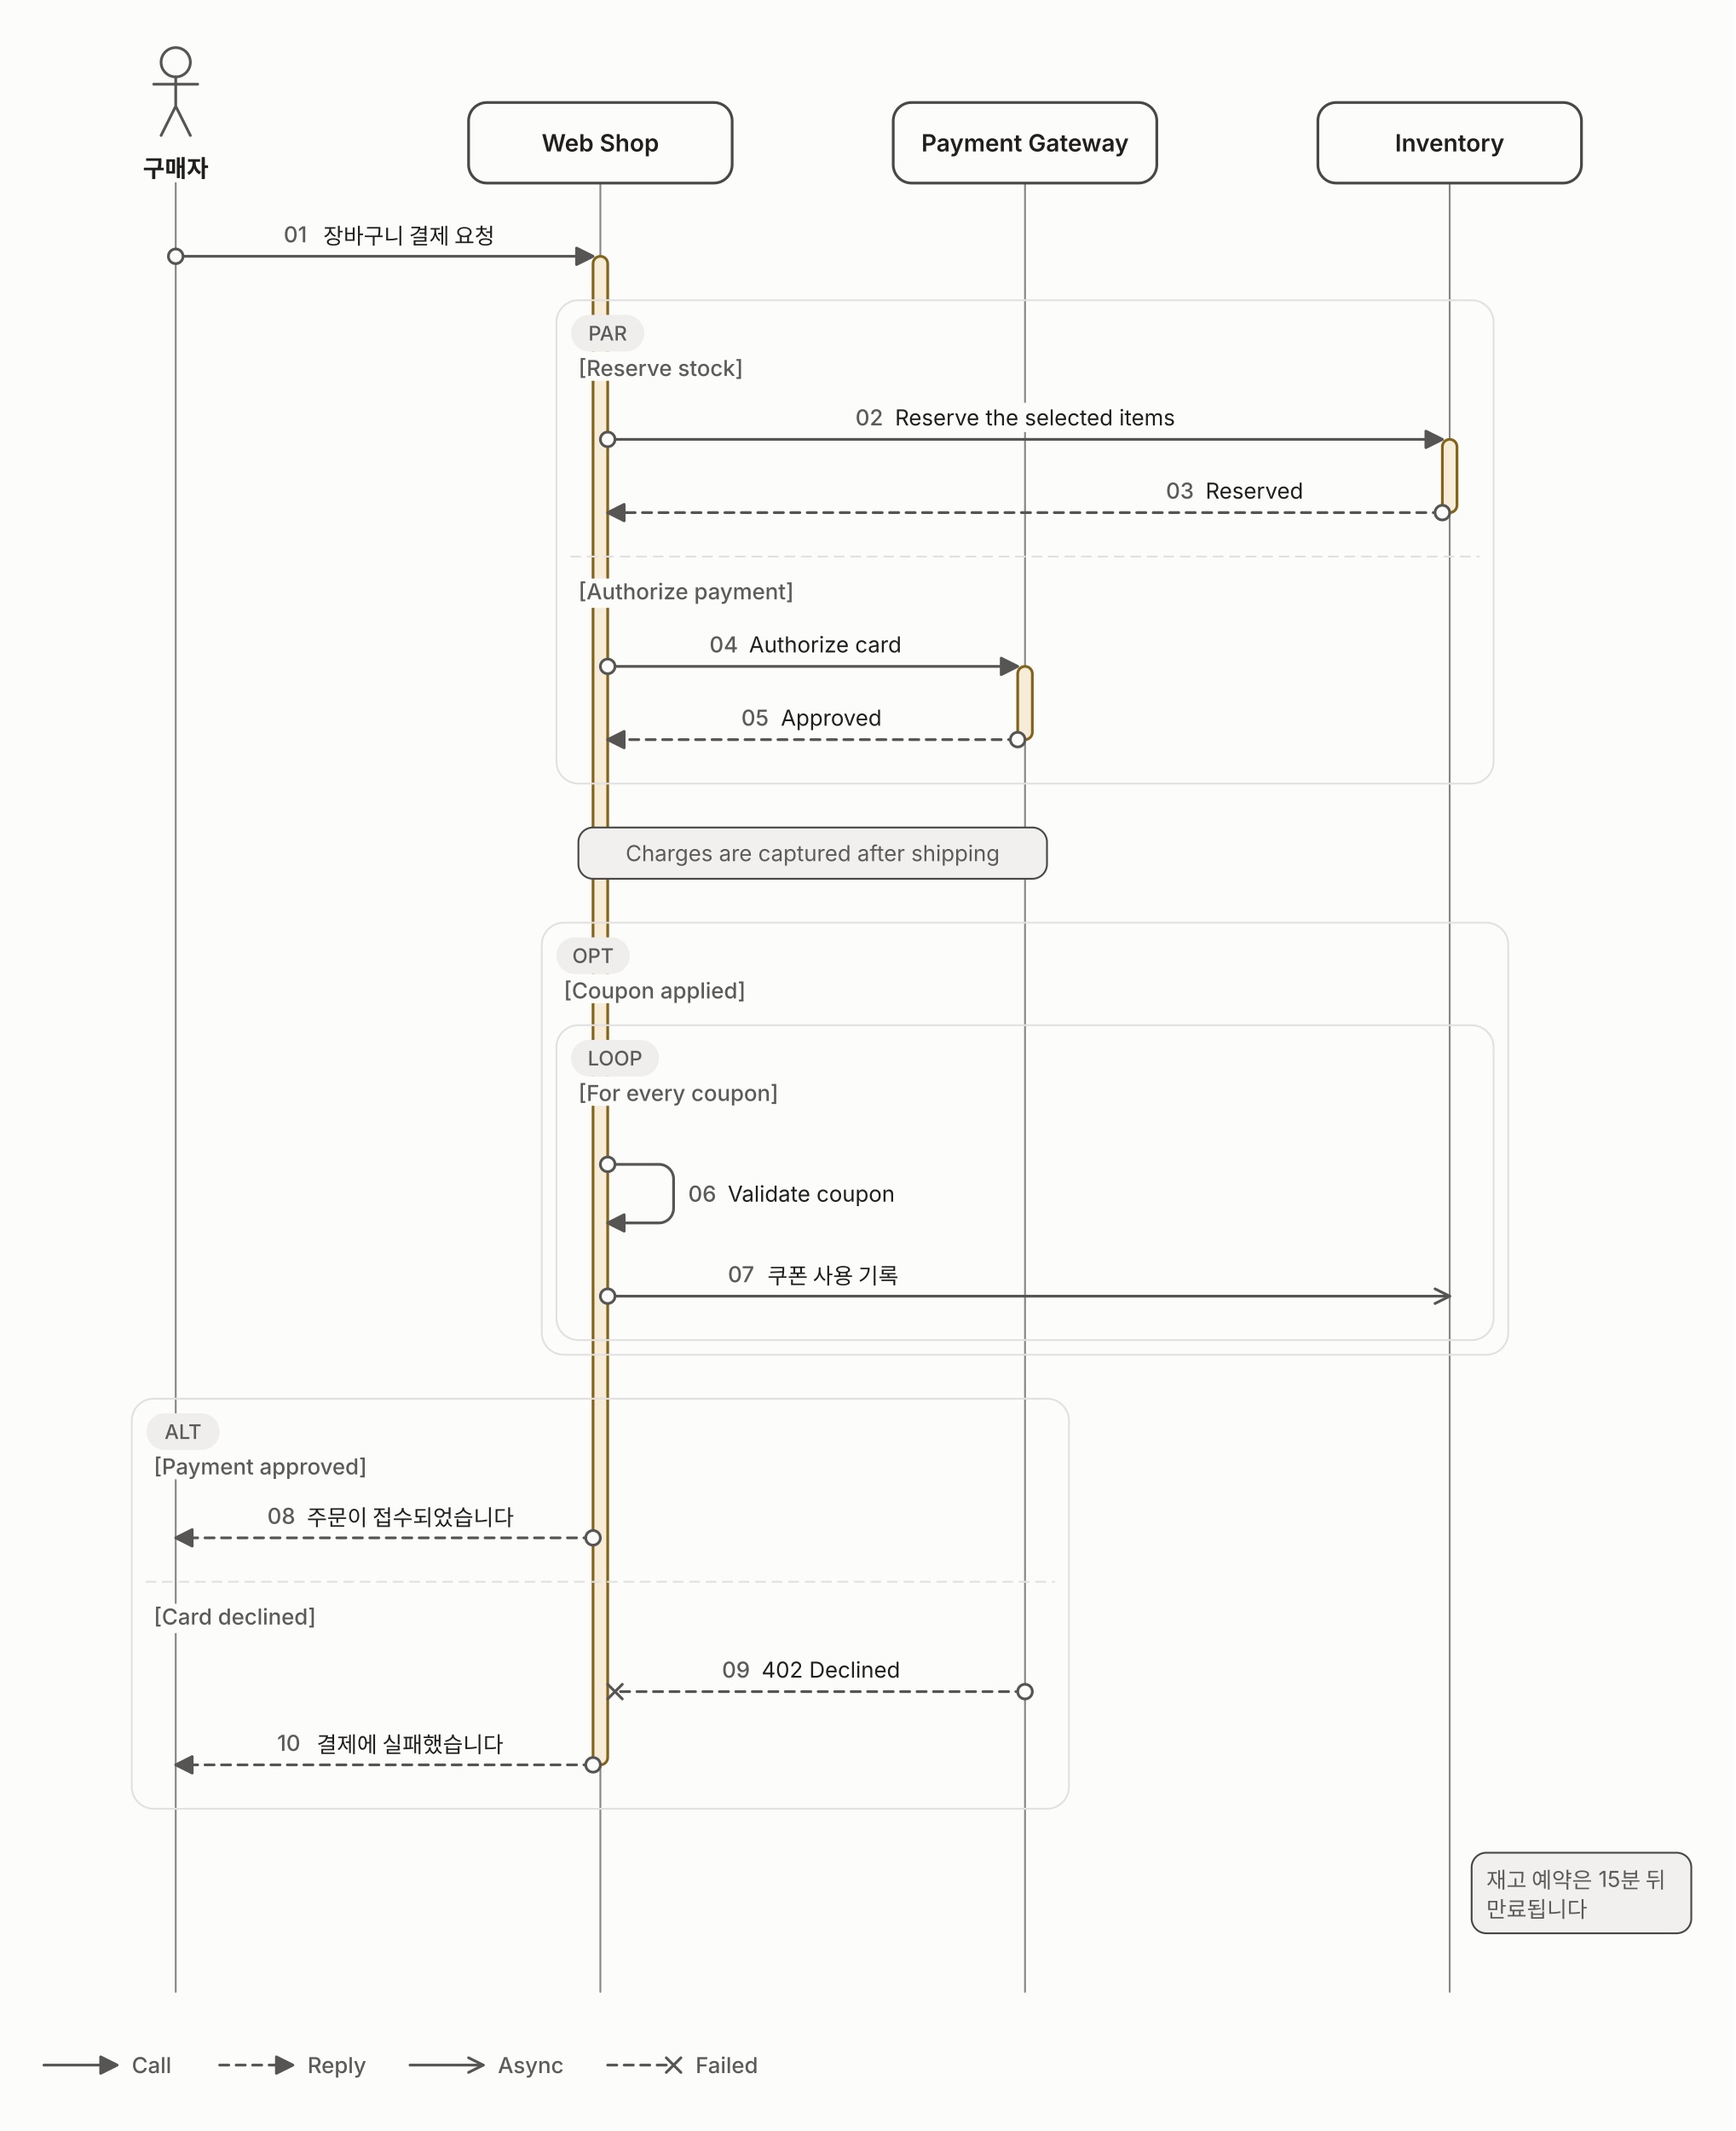
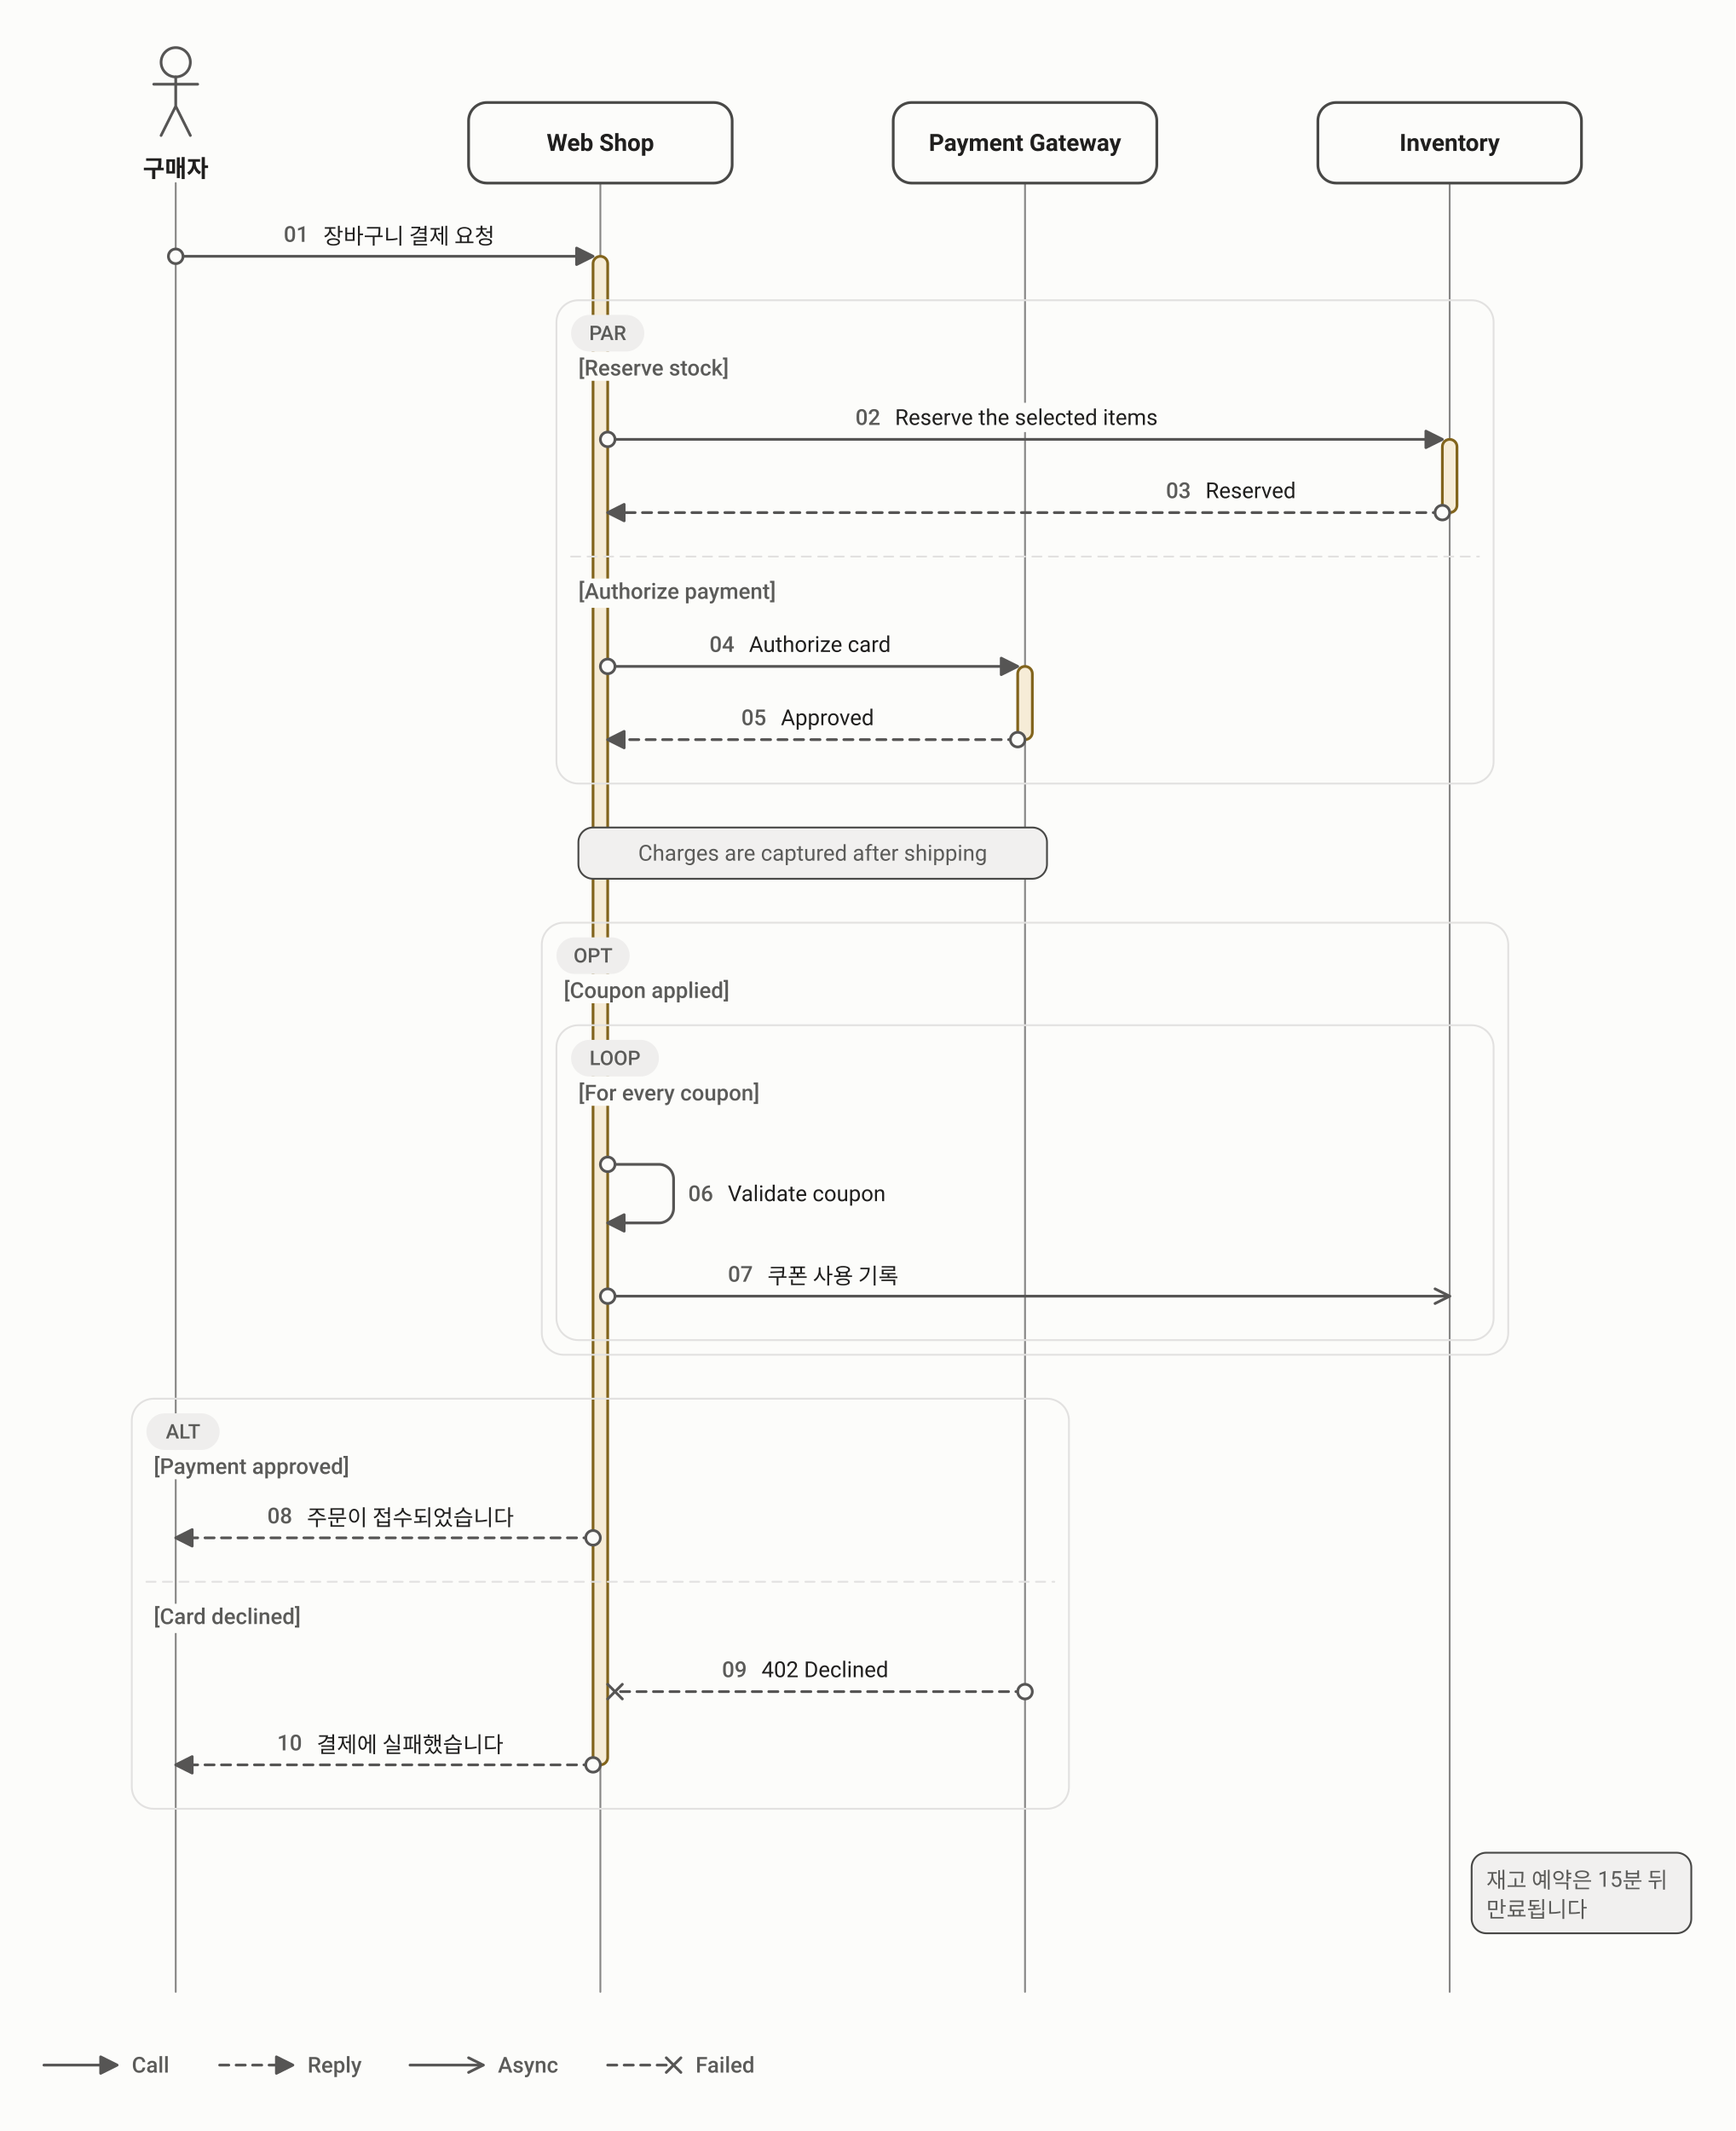
<svg xmlns="http://www.w3.org/2000/svg" class="ursula" data-theme="band" viewBox="0 0 948 1164" width="948" height="1164" role="img">
-   <style>.ursula{font-family:'IBM Plex Sans KR', 'Apple SD Gothic Neo', 'Noto Sans KR', -apple-system, sans-serif}
+   <style>.ursula{font-family:-apple-system, BlinkMacSystemFont, 'Segoe UI', Roboto, 'Helvetica Neue', 'Apple SD Gothic Neo', 'Noto Sans KR', 'Malgun Gothic', sans-serif}
.ursula-bg{fill:var(--ursula-surface,#fcfcfa)}
- .ursula-name{font:600 13px 'IBM Plex Sans KR', 'Apple SD Gothic Neo', 'Noto Sans KR', -apple-system, sans-serif;fill:var(--ursula-fg,#201f1e);text-anchor:middle}
- .ursula-sub{font:400 12px 'IBM Plex Sans KR', 'Apple SD Gothic Neo', 'Noto Sans KR', -apple-system, sans-serif;fill:var(--ursula-muted,#5b5b59);text-anchor:middle}
- .ursula-body{font:400 12px 'IBM Plex Sans KR', 'Apple SD Gothic Neo', 'Noto Sans KR', -apple-system, sans-serif;fill:var(--ursula-fg,#201f1e)}
- .ursula-label{font:500 12px 'IBM Plex Sans KR', 'Apple SD Gothic Neo', 'Noto Sans KR', -apple-system, sans-serif;fill:var(--ursula-muted,#5b5b59);text-anchor:middle}
- .ursula-legend{font:500 12px 'IBM Plex Sans KR', 'Apple SD Gothic Neo', 'Noto Sans KR', -apple-system, sans-serif;fill:var(--ursula-muted,#5b5b59)}
- .ursula-tag-text{font:500 11px 'IBM Plex Sans KR', 'Apple SD Gothic Neo', 'Noto Sans KR', -apple-system, sans-serif;fill:var(--ursula-muted,#5b5b59);text-anchor:middle}
+ .ursula-name{font:600 13px -apple-system, BlinkMacSystemFont, 'Segoe UI', Roboto, 'Helvetica Neue', 'Apple SD Gothic Neo', 'Noto Sans KR', 'Malgun Gothic', sans-serif;fill:var(--ursula-fg,#201f1e);text-anchor:middle}
+ .ursula-sub{font:400 12px -apple-system, BlinkMacSystemFont, 'Segoe UI', Roboto, 'Helvetica Neue', 'Apple SD Gothic Neo', 'Noto Sans KR', 'Malgun Gothic', sans-serif;fill:var(--ursula-muted,#5b5b59);text-anchor:middle}
+ .ursula-body{font:400 12px -apple-system, BlinkMacSystemFont, 'Segoe UI', Roboto, 'Helvetica Neue', 'Apple SD Gothic Neo', 'Noto Sans KR', 'Malgun Gothic', sans-serif;fill:var(--ursula-fg,#201f1e)}
+ .ursula-label{font:500 12px -apple-system, BlinkMacSystemFont, 'Segoe UI', Roboto, 'Helvetica Neue', 'Apple SD Gothic Neo', 'Noto Sans KR', 'Malgun Gothic', sans-serif;fill:var(--ursula-muted,#5b5b59);text-anchor:middle}
+ .ursula-legend{font:500 12px -apple-system, BlinkMacSystemFont, 'Segoe UI', Roboto, 'Helvetica Neue', 'Apple SD Gothic Neo', 'Noto Sans KR', 'Malgun Gothic', sans-serif;fill:var(--ursula-muted,#5b5b59)}
+ .ursula-tag-text{font:500 11px -apple-system, BlinkMacSystemFont, 'Segoe UI', Roboto, 'Helvetica Neue', 'Apple SD Gothic Neo', 'Noto Sans KR', 'Malgun Gothic', sans-serif;fill:var(--ursula-muted,#5b5b59);text-anchor:middle}
.ursula-start{text-anchor:start}
.ursula-middle{text-anchor:middle}
.ursula-box{fill:var(--ursula-surface,#fcfcfa);stroke:var(--ursula-border,#484846);stroke-width:1.5;stroke-linejoin:round}
.ursula-active{fill:var(--ursula-accent-tint,#f6ecd7);stroke:var(--ursula-accent,#82641c);stroke-width:1.5}
.ursula-note{fill:var(--ursula-chip-fill,#f1f0ef);stroke:var(--ursula-border,#484846);stroke-width:1}
.ursula-rule{fill:none;stroke:var(--ursula-surface,#fcfcfa);stroke-width:1}
.ursula-tag{fill:var(--ursula-lane,#efeeed)}
.ursula-edge{fill:none;stroke:var(--ursula-line,#565554);stroke-width:1.5;stroke-linecap:round;stroke-linejoin:round}
.ursula-edge--pending{stroke-dasharray:5 4}
.ursula-edge--msg{stroke:var(--ursula-line,#565554)}
.ursula-edge--msg.ursula-edge--pending{stroke-dasharray:5 4}
.ursula-port{display:inline;fill:var(--ursula-surface,#fcfcfa);stroke:var(--ursula-line,#565554);stroke-width:1.5}
.ursula-port--msg{stroke:var(--ursula-line,#565554)}
.ursula-lifeline{fill:none;stroke:var(--ursula-faint,#878685);stroke-width:1;stroke-linecap:round}
.ursula-frame{fill:none;stroke:var(--ursula-hair,#e2e1e0);stroke-width:1}
.ursula-frame-split{fill:none;stroke:var(--ursula-hair,#e2e1e0);stroke-width:1;stroke-dasharray:5 4;stroke-linecap:round}
.ursula-head{stroke-width:1.5;stroke-linejoin:round}
.ursula-head--msg{fill:var(--ursula-line,#565554);stroke:var(--ursula-line,#565554)}
@media (prefers-color-scheme: dark){
- .ursula{font-family:'IBM Plex Sans KR', 'Apple SD Gothic Neo', 'Noto Sans KR', -apple-system, sans-serif}
+ .ursula{font-family:-apple-system, BlinkMacSystemFont, 'Segoe UI', Roboto, 'Helvetica Neue', 'Apple SD Gothic Neo', 'Noto Sans KR', 'Malgun Gothic', sans-serif}
.ursula-bg{fill:var(--ursula-surface,#171614)}
- .ursula-name{font:600 13px 'IBM Plex Sans KR', 'Apple SD Gothic Neo', 'Noto Sans KR', -apple-system, sans-serif;fill:var(--ursula-fg,#efeeec);text-anchor:middle}
- .ursula-sub{font:400 12px 'IBM Plex Sans KR', 'Apple SD Gothic Neo', 'Noto Sans KR', -apple-system, sans-serif;fill:var(--ursula-muted,#b2b1af);text-anchor:middle}
- .ursula-body{font:400 12px 'IBM Plex Sans KR', 'Apple SD Gothic Neo', 'Noto Sans KR', -apple-system, sans-serif;fill:var(--ursula-fg,#efeeec)}
- .ursula-label{font:500 12px 'IBM Plex Sans KR', 'Apple SD Gothic Neo', 'Noto Sans KR', -apple-system, sans-serif;fill:var(--ursula-muted,#b2b1af);text-anchor:middle}
- .ursula-legend{font:500 12px 'IBM Plex Sans KR', 'Apple SD Gothic Neo', 'Noto Sans KR', -apple-system, sans-serif;fill:var(--ursula-muted,#b2b1af)}
- .ursula-tag-text{font:500 11px 'IBM Plex Sans KR', 'Apple SD Gothic Neo', 'Noto Sans KR', -apple-system, sans-serif;fill:var(--ursula-muted,#b2b1af);text-anchor:middle}
+ .ursula-name{font:600 13px -apple-system, BlinkMacSystemFont, 'Segoe UI', Roboto, 'Helvetica Neue', 'Apple SD Gothic Neo', 'Noto Sans KR', 'Malgun Gothic', sans-serif;fill:var(--ursula-fg,#efeeec);text-anchor:middle}
+ .ursula-sub{font:400 12px -apple-system, BlinkMacSystemFont, 'Segoe UI', Roboto, 'Helvetica Neue', 'Apple SD Gothic Neo', 'Noto Sans KR', 'Malgun Gothic', sans-serif;fill:var(--ursula-muted,#b2b1af);text-anchor:middle}
+ .ursula-body{font:400 12px -apple-system, BlinkMacSystemFont, 'Segoe UI', Roboto, 'Helvetica Neue', 'Apple SD Gothic Neo', 'Noto Sans KR', 'Malgun Gothic', sans-serif;fill:var(--ursula-fg,#efeeec)}
+ .ursula-label{font:500 12px -apple-system, BlinkMacSystemFont, 'Segoe UI', Roboto, 'Helvetica Neue', 'Apple SD Gothic Neo', 'Noto Sans KR', 'Malgun Gothic', sans-serif;fill:var(--ursula-muted,#b2b1af);text-anchor:middle}
+ .ursula-legend{font:500 12px -apple-system, BlinkMacSystemFont, 'Segoe UI', Roboto, 'Helvetica Neue', 'Apple SD Gothic Neo', 'Noto Sans KR', 'Malgun Gothic', sans-serif;fill:var(--ursula-muted,#b2b1af)}
+ .ursula-tag-text{font:500 11px -apple-system, BlinkMacSystemFont, 'Segoe UI', Roboto, 'Helvetica Neue', 'Apple SD Gothic Neo', 'Noto Sans KR', 'Malgun Gothic', sans-serif;fill:var(--ursula-muted,#b2b1af);text-anchor:middle}
.ursula-start{text-anchor:start}
.ursula-middle{text-anchor:middle}
.ursula-box{fill:var(--ursula-surface,#171614);stroke:var(--ursula-border,#bebdbb);stroke-width:1.5;stroke-linejoin:round}
.ursula-active{fill:var(--ursula-accent-tint,#372c15);stroke:var(--ursula-accent,#dab975);stroke-width:1.5}
.ursula-note{fill:var(--ursula-chip-fill,#252422);stroke:var(--ursula-border,#bebdbb);stroke-width:1}
.ursula-rule{fill:none;stroke:var(--ursula-surface,#171614);stroke-width:1}
.ursula-tag{fill:var(--ursula-lane,#252422)}
.ursula-edge{fill:none;stroke:var(--ursula-line,#a5a4a2);stroke-width:1.5;stroke-linecap:round;stroke-linejoin:round}
.ursula-edge--pending{stroke-dasharray:5 4}
.ursula-edge--msg{stroke:var(--ursula-line,#a5a4a2)}
.ursula-edge--msg.ursula-edge--pending{stroke-dasharray:5 4}
.ursula-port{display:inline;fill:var(--ursula-surface,#171614);stroke:var(--ursula-line,#a5a4a2);stroke-width:1.5}
.ursula-port--msg{stroke:var(--ursula-line,#a5a4a2)}
.ursula-lifeline{fill:none;stroke:var(--ursula-faint,#757472);stroke-width:1;stroke-linecap:round}
.ursula-frame{fill:none;stroke:var(--ursula-hair,#2c2b2a);stroke-width:1}
.ursula-frame-split{fill:none;stroke:var(--ursula-hair,#2c2b2a);stroke-width:1;stroke-dasharray:5 4;stroke-linecap:round}
.ursula-head{stroke-width:1.5;stroke-linejoin:round}
.ursula-head--msg{fill:var(--ursula-line,#a5a4a2);stroke:var(--ursula-line,#a5a4a2)}
}</style>
  <defs>
    <marker id="ursula-arrow-msg-end" viewBox="0 0 9 9" refX="0" refY="4.5" markerWidth="9" markerHeight="9" markerUnits="userSpaceOnUse" orient="auto" overflow="visible">
      <path class="ursula-head ursula-head--msg" d="M0 0L9 4.5L0 9Z" />
    </marker>
  </defs>
  <rect class="ursula-bg" x="0" y="0" width="948" height="1164" />
  <path class="ursula-lifeline" d="M96 100 L96 1088" data-participant="Shopper" />
  <path class="ursula-lifeline" d="M328 100 L328 1088" data-participant="Shop" />
  <path class="ursula-lifeline" d="M560 100 L560 1088" data-participant="Pay" />
  <path class="ursula-lifeline" d="M792 100 L792 1088" data-participant="Stock" />
  <rect class="ursula-active" x="788" y="240" width="8" height="40" rx="4" />
  <rect class="ursula-active" x="556" y="364" width="8" height="40" rx="4" />
  <rect class="ursula-active" x="324" y="140" width="8" height="824" rx="4" />
  <rect class="ursula-bg" x="148" y="120" width="128" height="16" />
  <rect class="ursula-bg" x="460" y="220" width="200" height="16" />
  <rect class="ursula-bg" x="632" y="260" width="88" height="16" />
  <rect class="ursula-bg" x="380" y="344" width="128" height="16" />
  <rect class="ursula-bg" x="400" y="384" width="88" height="16" />
  <rect class="ursula-bg" x="312" y="192" width="100" height="16" />
  <rect class="ursula-bg" x="312" y="316" width="124" height="16" />
  <rect class="ursula-bg" x="372" y="644" width="128" height="16" />
  <rect class="ursula-bg" x="392" y="688" width="104" height="16" />
  <rect class="ursula-bg" x="312" y="588" width="116" height="16" />
  <rect class="ursula-bg" x="304" y="532" width="104" height="16" />
  <rect class="ursula-bg" x="140" y="820" width="144" height="16" />
  <rect class="ursula-bg" x="388" y="904" width="112" height="16" />
  <rect class="ursula-bg" x="144" y="944" width="136" height="16" />
  <rect class="ursula-bg" x="80" y="792" width="120" height="16" />
  <rect class="ursula-bg" x="80" y="876" width="96" height="16" />
  <rect class="ursula-frame" x="72" y="764" width="512" height="224" rx="12" data-block="alt" data-frame="3" />
  <rect class="ursula-frame" x="296" y="504" width="528" height="236" rx="12" data-block="opt" data-frame="1" />
  <rect class="ursula-frame" x="304" y="560" width="512" height="172" rx="12" data-block="loop" data-frame="2" />
  <rect class="ursula-frame" x="304" y="164" width="512" height="264" rx="12" data-block="par" data-frame="0" />
  <path class="ursula-edge ursula-edge--msg ursula-edge--arrow" d="M96 140 L315 140" marker-end="url(#ursula-arrow-msg-end)" data-message="0" data-from="Shopper" data-to="Shop" data-kind="call" />
  <circle class="ursula-port ursula-port--msg" cx="96" cy="140" r="4" />
  <path class="ursula-edge ursula-edge--msg ursula-edge--arrow" d="M332 240 L779 240" marker-end="url(#ursula-arrow-msg-end)" data-message="1" data-from="Shop" data-to="Stock" data-kind="call" />
  <circle class="ursula-port ursula-port--msg" cx="332" cy="240" r="4" />
  <path class="ursula-edge ursula-edge--msg ursula-edge--arrow ursula-edge--pending" d="M788 280 L341 280" marker-end="url(#ursula-arrow-msg-end)" data-message="2" data-from="Stock" data-to="Shop" data-kind="reply" />
  <circle class="ursula-port ursula-port--msg" cx="788" cy="280" r="4" />
  <path class="ursula-edge ursula-edge--msg ursula-edge--arrow" d="M332 364 L547 364" marker-end="url(#ursula-arrow-msg-end)" data-message="3" data-from="Shop" data-to="Pay" data-kind="call" />
  <circle class="ursula-port ursula-port--msg" cx="332" cy="364" r="4" />
  <path class="ursula-edge ursula-edge--msg ursula-edge--arrow ursula-edge--pending" d="M556 404 L341 404" marker-end="url(#ursula-arrow-msg-end)" data-message="4" data-from="Pay" data-to="Shop" data-kind="reply" />
  <circle class="ursula-port ursula-port--msg" cx="556" cy="404" r="4" />
  <path class="ursula-frame-split" d="M312 304 L808 304" />
  <path class="ursula-edge ursula-edge--msg ursula-edge--arrow" d="M332 636 L360 636 A8 8 0 0 1 368 644 L368 660 A8 8 0 0 1 360 668 L341 668" marker-end="url(#ursula-arrow-msg-end)" data-message="5" data-from="Shop" data-to="Shop" data-kind="call" />
  <circle class="ursula-port ursula-port--msg" cx="332" cy="636" r="4" />
  <path class="ursula-edge ursula-edge--msg" d="M332 708 L792 708" data-message="6" data-from="Shop" data-to="Stock" data-kind="async" />
  <circle class="ursula-port ursula-port--msg" cx="332" cy="708" r="4" />
  <path class="ursula-edge ursula-edge--msg" d="M784 704 L792 708 L784 712" />
  <path class="ursula-edge ursula-edge--msg ursula-edge--arrow ursula-edge--pending" d="M324 840 L105 840" marker-end="url(#ursula-arrow-msg-end)" data-message="7" data-from="Shop" data-to="Shopper" data-kind="reply" />
  <circle class="ursula-port ursula-port--msg" cx="324" cy="840" r="4" />
  <path class="ursula-edge ursula-edge--msg ursula-edge--pending" d="M560 924 L336 924" data-message="8" data-from="Pay" data-to="Shop" data-kind="failed" />
  <circle class="ursula-port ursula-port--msg" cx="560" cy="924" r="4" />
  <path class="ursula-edge ursula-edge--msg" d="M332 920 L340 928" />
  <path class="ursula-edge ursula-edge--msg" d="M332 928 L340 920" />
  <path class="ursula-edge ursula-edge--msg ursula-edge--arrow ursula-edge--pending" d="M324 964 L105 964" marker-end="url(#ursula-arrow-msg-end)" data-message="9" data-from="Shop" data-to="Shopper" data-kind="reply" />
  <circle class="ursula-port ursula-port--msg" cx="324" cy="964" r="4" />
  <path class="ursula-frame-split" d="M80 864 L576 864" />
  <circle class="ursula-edge" cx="96" cy="34" r="8" data-participant="Shopper" />
  <path class="ursula-edge" d="M96 42V58M84 46H108M96 58L88 74M96 58L104 74" data-participant="Shopper" />
  <rect class="ursula-box" x="256" y="56" width="144" height="44" rx="10" data-participant="Shop" />
  <rect class="ursula-box" x="488" y="56" width="144" height="44" rx="10" data-participant="Pay" />
  <rect class="ursula-box" x="720" y="56" width="144" height="44" rx="10" data-participant="Stock" />
  <rect class="ursula-tag" x="312" y="172" width="40" height="20" rx="10" />
  <rect class="ursula-note" x="316" y="452" width="256" height="28" rx="8" data-note="0" />
  <rect class="ursula-tag" x="312" y="568" width="48" height="20" rx="10" />
  <rect class="ursula-tag" x="304" y="512" width="40" height="20" rx="10" />
  <rect class="ursula-tag" x="80" y="772" width="40" height="20" rx="10" />
  <rect class="ursula-note" x="804" y="1012" width="120" height="44" rx="8" data-note="1" />
  <text class="ursula-name ursula-middle" x="96" y="91" dominant-baseline="central">구매자</text>
  <text class="ursula-name ursula-middle" x="328" y="78" dominant-baseline="central">Web Shop</text>
  <text class="ursula-name ursula-middle" x="560" y="78" dominant-baseline="central">Payment Gateway</text>
  <text class="ursula-name ursula-middle" x="792" y="78" dominant-baseline="central">Inventory</text>
  <text class="ursula-label ursula-start" x="155" y="128" dominant-baseline="central" data-message="0">01</text>
  <text class="ursula-body ursula-start" x="176.6" y="128" dominant-baseline="central" data-message="0">장바구니 결제 요청</text>
  <text class="ursula-label ursula-start" x="467.36" y="228" dominant-baseline="central" data-message="1">02</text>
  <text class="ursula-body ursula-start" x="488.96" y="228" dominant-baseline="central" data-message="1">Reserve the selected items</text>
  <text class="ursula-label ursula-start" x="637" y="268" dominant-baseline="central" data-message="2">03</text>
  <text class="ursula-body ursula-start" x="658.6" y="268" dominant-baseline="central" data-message="2">Reserved</text>
  <text class="ursula-label ursula-start" x="387.6" y="352" dominant-baseline="central" data-message="3">04</text>
  <text class="ursula-body ursula-start" x="409.2" y="352" dominant-baseline="central" data-message="3">Authorize card</text>
  <text class="ursula-label ursula-start" x="405" y="392" dominant-baseline="central" data-message="4">05</text>
  <text class="ursula-body ursula-start" x="426.6" y="392" dominant-baseline="central" data-message="4">Approved</text>
  <text class="ursula-tag-text ursula-middle" x="332" y="182" dominant-baseline="central">PAR</text>
  <text class="ursula-label ursula-start" x="316" y="201" dominant-baseline="central">[Reserve stock]</text>
  <text class="ursula-label ursula-start" x="316" y="323" dominant-baseline="central">[Authorize payment]</text>
  <text class="ursula-sub ursula-middle" x="444" y="466" dominant-baseline="central">Charges are captured after shipping</text>
  <text class="ursula-label ursula-start" x="376" y="652" dominant-baseline="central" data-message="5">06</text>
  <text class="ursula-body ursula-start" x="397.6" y="652" dominant-baseline="central" data-message="5">Validate coupon</text>
  <text class="ursula-label ursula-start" x="397.68" y="696" dominant-baseline="central" data-message="6">07</text>
  <text class="ursula-body ursula-start" x="419.28" y="696" dominant-baseline="central" data-message="6">쿠폰 사용 기록</text>
  <text class="ursula-tag-text ursula-middle" x="336" y="578" dominant-baseline="central">LOOP</text>
  <text class="ursula-label ursula-start" x="316" y="597" dominant-baseline="central">[For every coupon]</text>
  <text class="ursula-tag-text ursula-middle" x="324" y="522" dominant-baseline="central">OPT</text>
  <text class="ursula-label ursula-start" x="308" y="541" dominant-baseline="central">[Coupon applied]</text>
  <text class="ursula-label ursula-start" x="146.06" y="828" dominant-baseline="central" data-message="7">08</text>
  <text class="ursula-body ursula-start" x="167.66" y="828" dominant-baseline="central" data-message="7">주문이 접수되었습니다</text>
  <text class="ursula-label ursula-start" x="394.44" y="912" dominant-baseline="central" data-message="8">09</text>
  <text class="ursula-body ursula-start" x="416.04" y="912" dominant-baseline="central" data-message="8">402 Declined</text>
  <text class="ursula-label ursula-start" x="151.4" y="952" dominant-baseline="central" data-message="9">10</text>
  <text class="ursula-body ursula-start" x="173" y="952" dominant-baseline="central" data-message="9">결제에 실패했습니다</text>
  <text class="ursula-tag-text ursula-middle" x="100" y="782" dominant-baseline="central">ALT</text>
  <text class="ursula-label ursula-start" x="84" y="801" dominant-baseline="central">[Payment approved]</text>
  <text class="ursula-label ursula-start" x="84" y="883" dominant-baseline="central">[Card declined]</text>
  <text class="ursula-sub ursula-start" x="812" y="1026" dominant-baseline="central">재고 예약은 15분 뒤</text>
  <text class="ursula-sub ursula-start" x="812" y="1042" dominant-baseline="central">만료됩니다</text>
  <path class="ursula-rule" d="M24 1104 L924 1104" />
  <path class="ursula-edge ursula-edge--msg ursula-edge--arrow" d="M24 1128 L55 1128" marker-end="url(#ursula-arrow-msg-end)" />
  <text class="ursula-legend ursula-start" x="72" y="1128" dominant-baseline="central">Call</text>
  <path class="ursula-edge ursula-edge--msg ursula-edge--arrow ursula-edge--pending" d="M120 1128 L151 1128" marker-end="url(#ursula-arrow-msg-end)" />
  <text class="ursula-legend ursula-start" x="168" y="1128" dominant-baseline="central">Reply</text>
  <path class="ursula-edge ursula-edge--msg" d="M224 1128 L264 1128" />
  <path class="ursula-edge ursula-edge--msg" d="M256 1124 L264 1128 L256 1132" />
  <text class="ursula-legend ursula-start" x="272" y="1128" dominant-baseline="central">Async</text>
  <path class="ursula-edge ursula-edge--msg ursula-edge--pending" d="M332 1128 L368 1128" />
  <path class="ursula-edge ursula-edge--msg" d="M364 1124 L372 1132" />
  <path class="ursula-edge ursula-edge--msg" d="M364 1132 L372 1124" />
  <text class="ursula-legend ursula-start" x="380" y="1128" dominant-baseline="central">Failed</text>
</svg>
